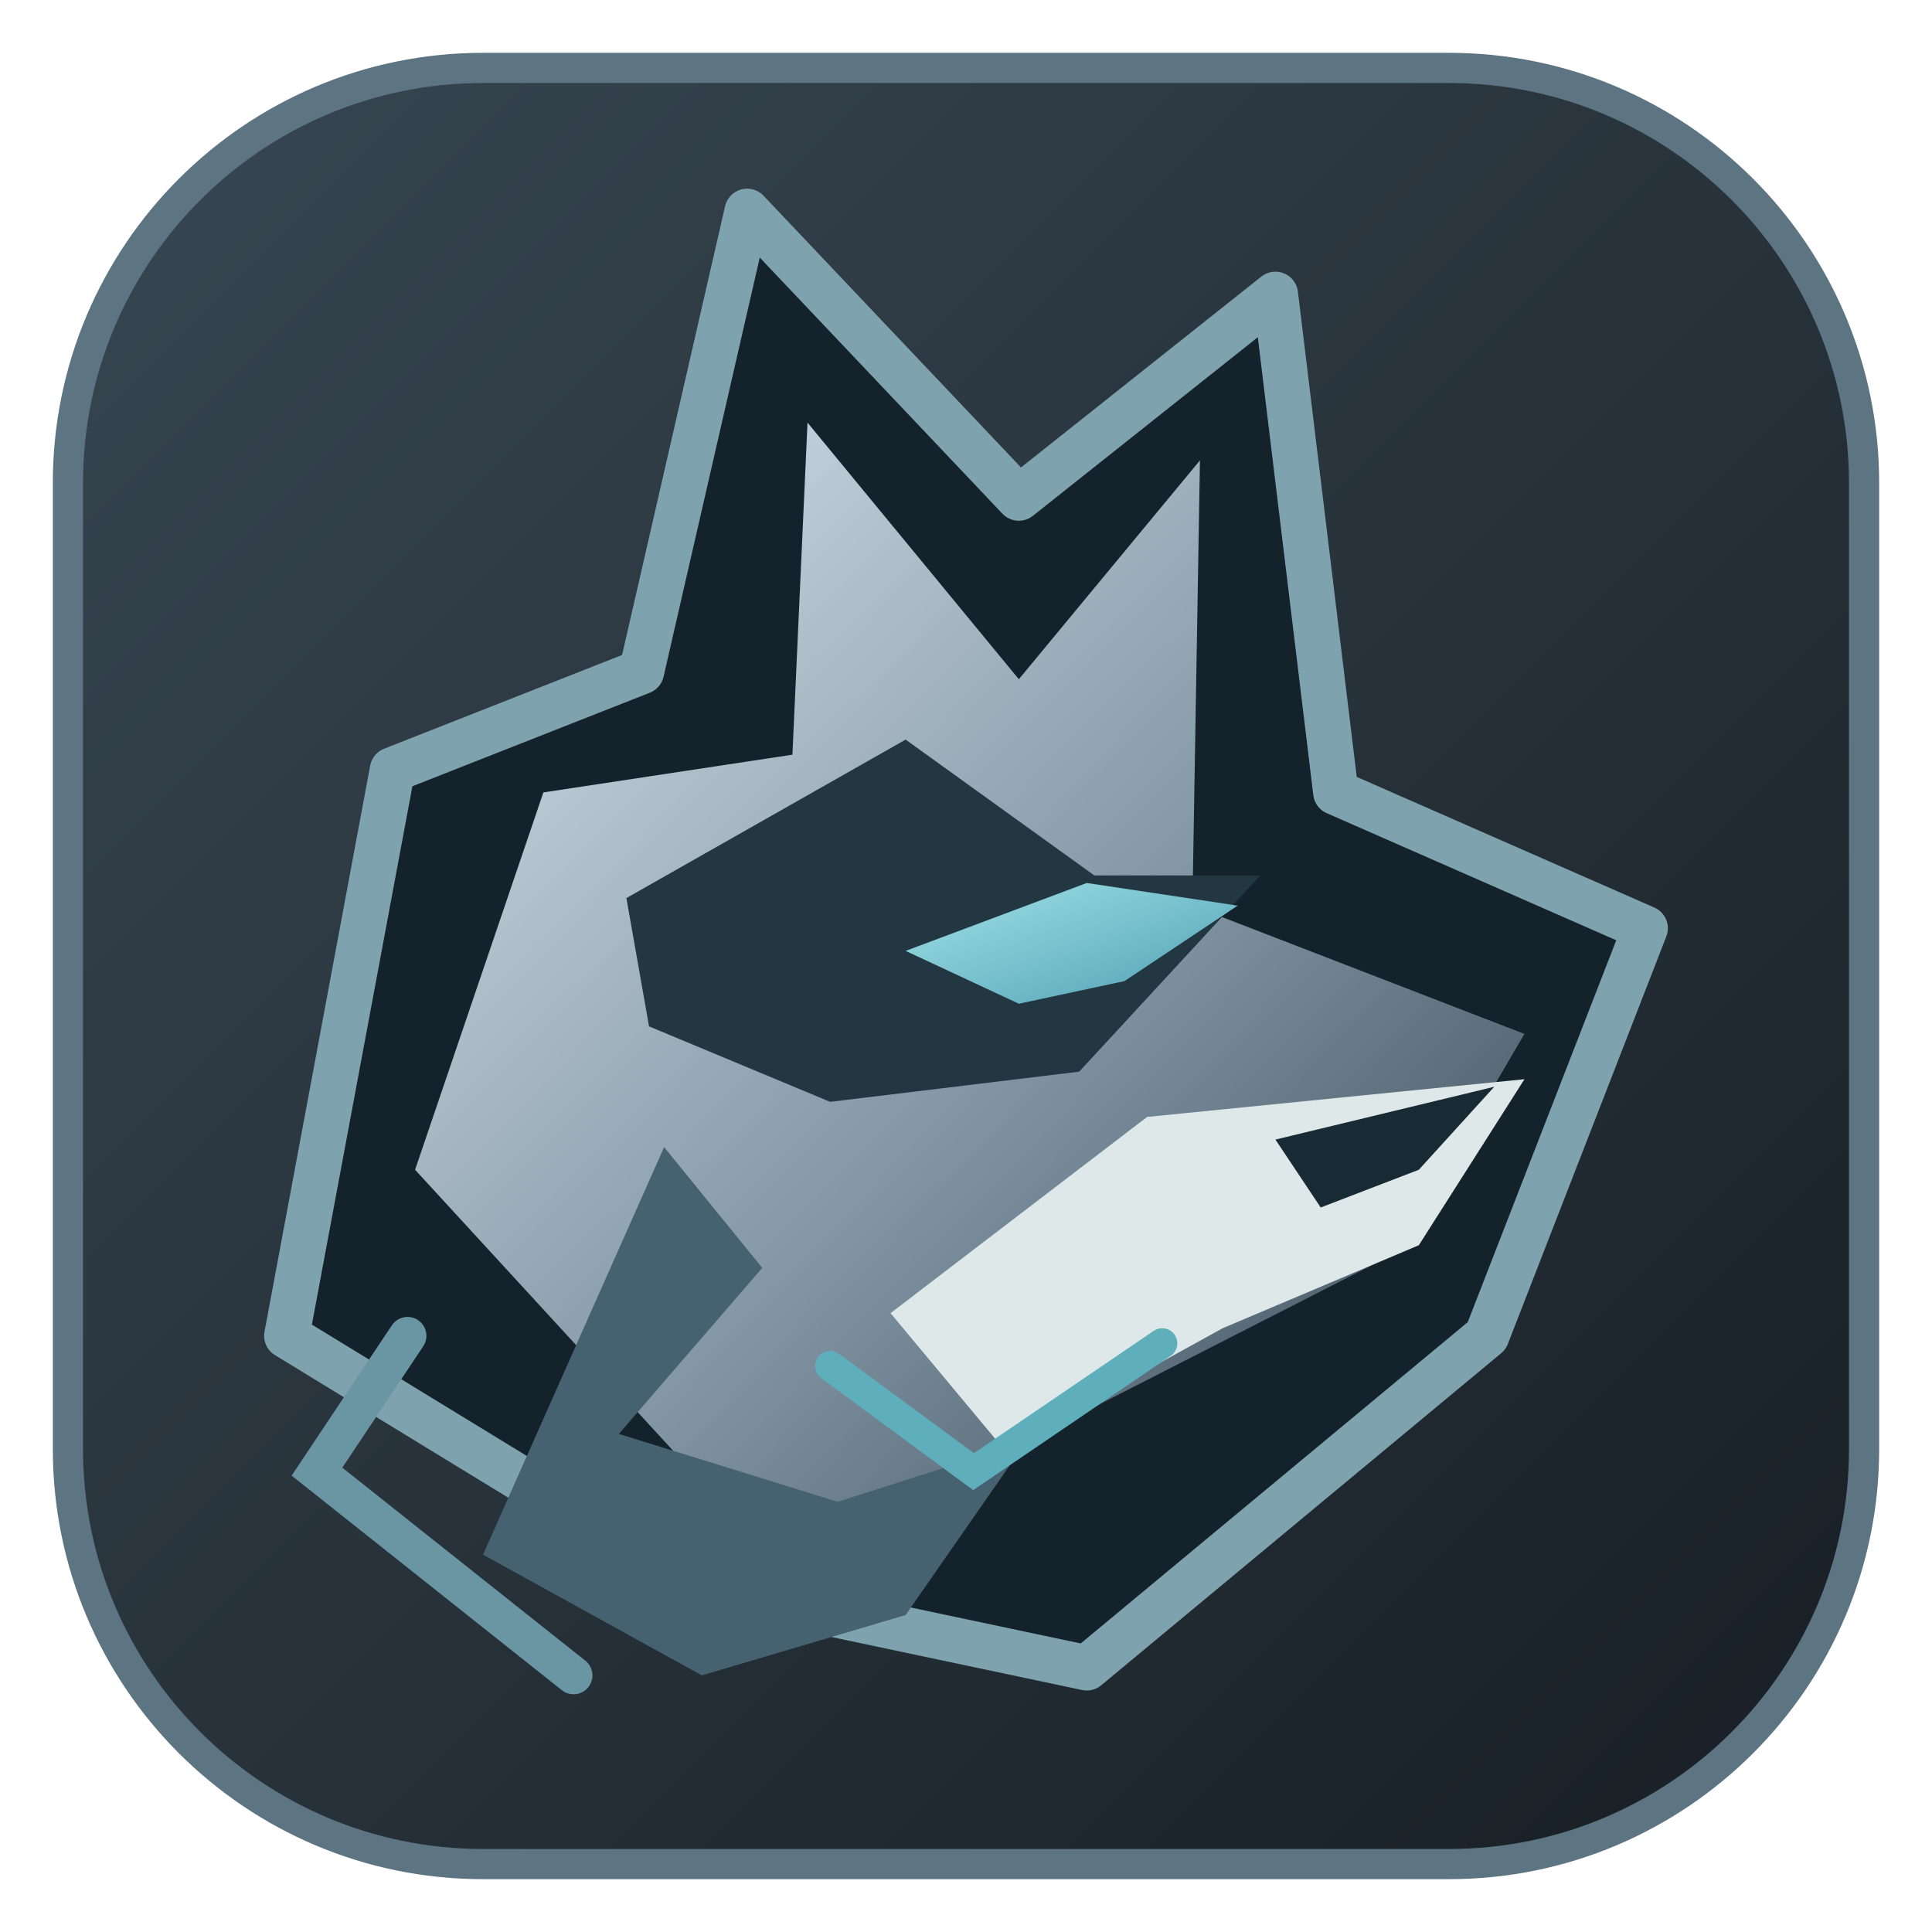
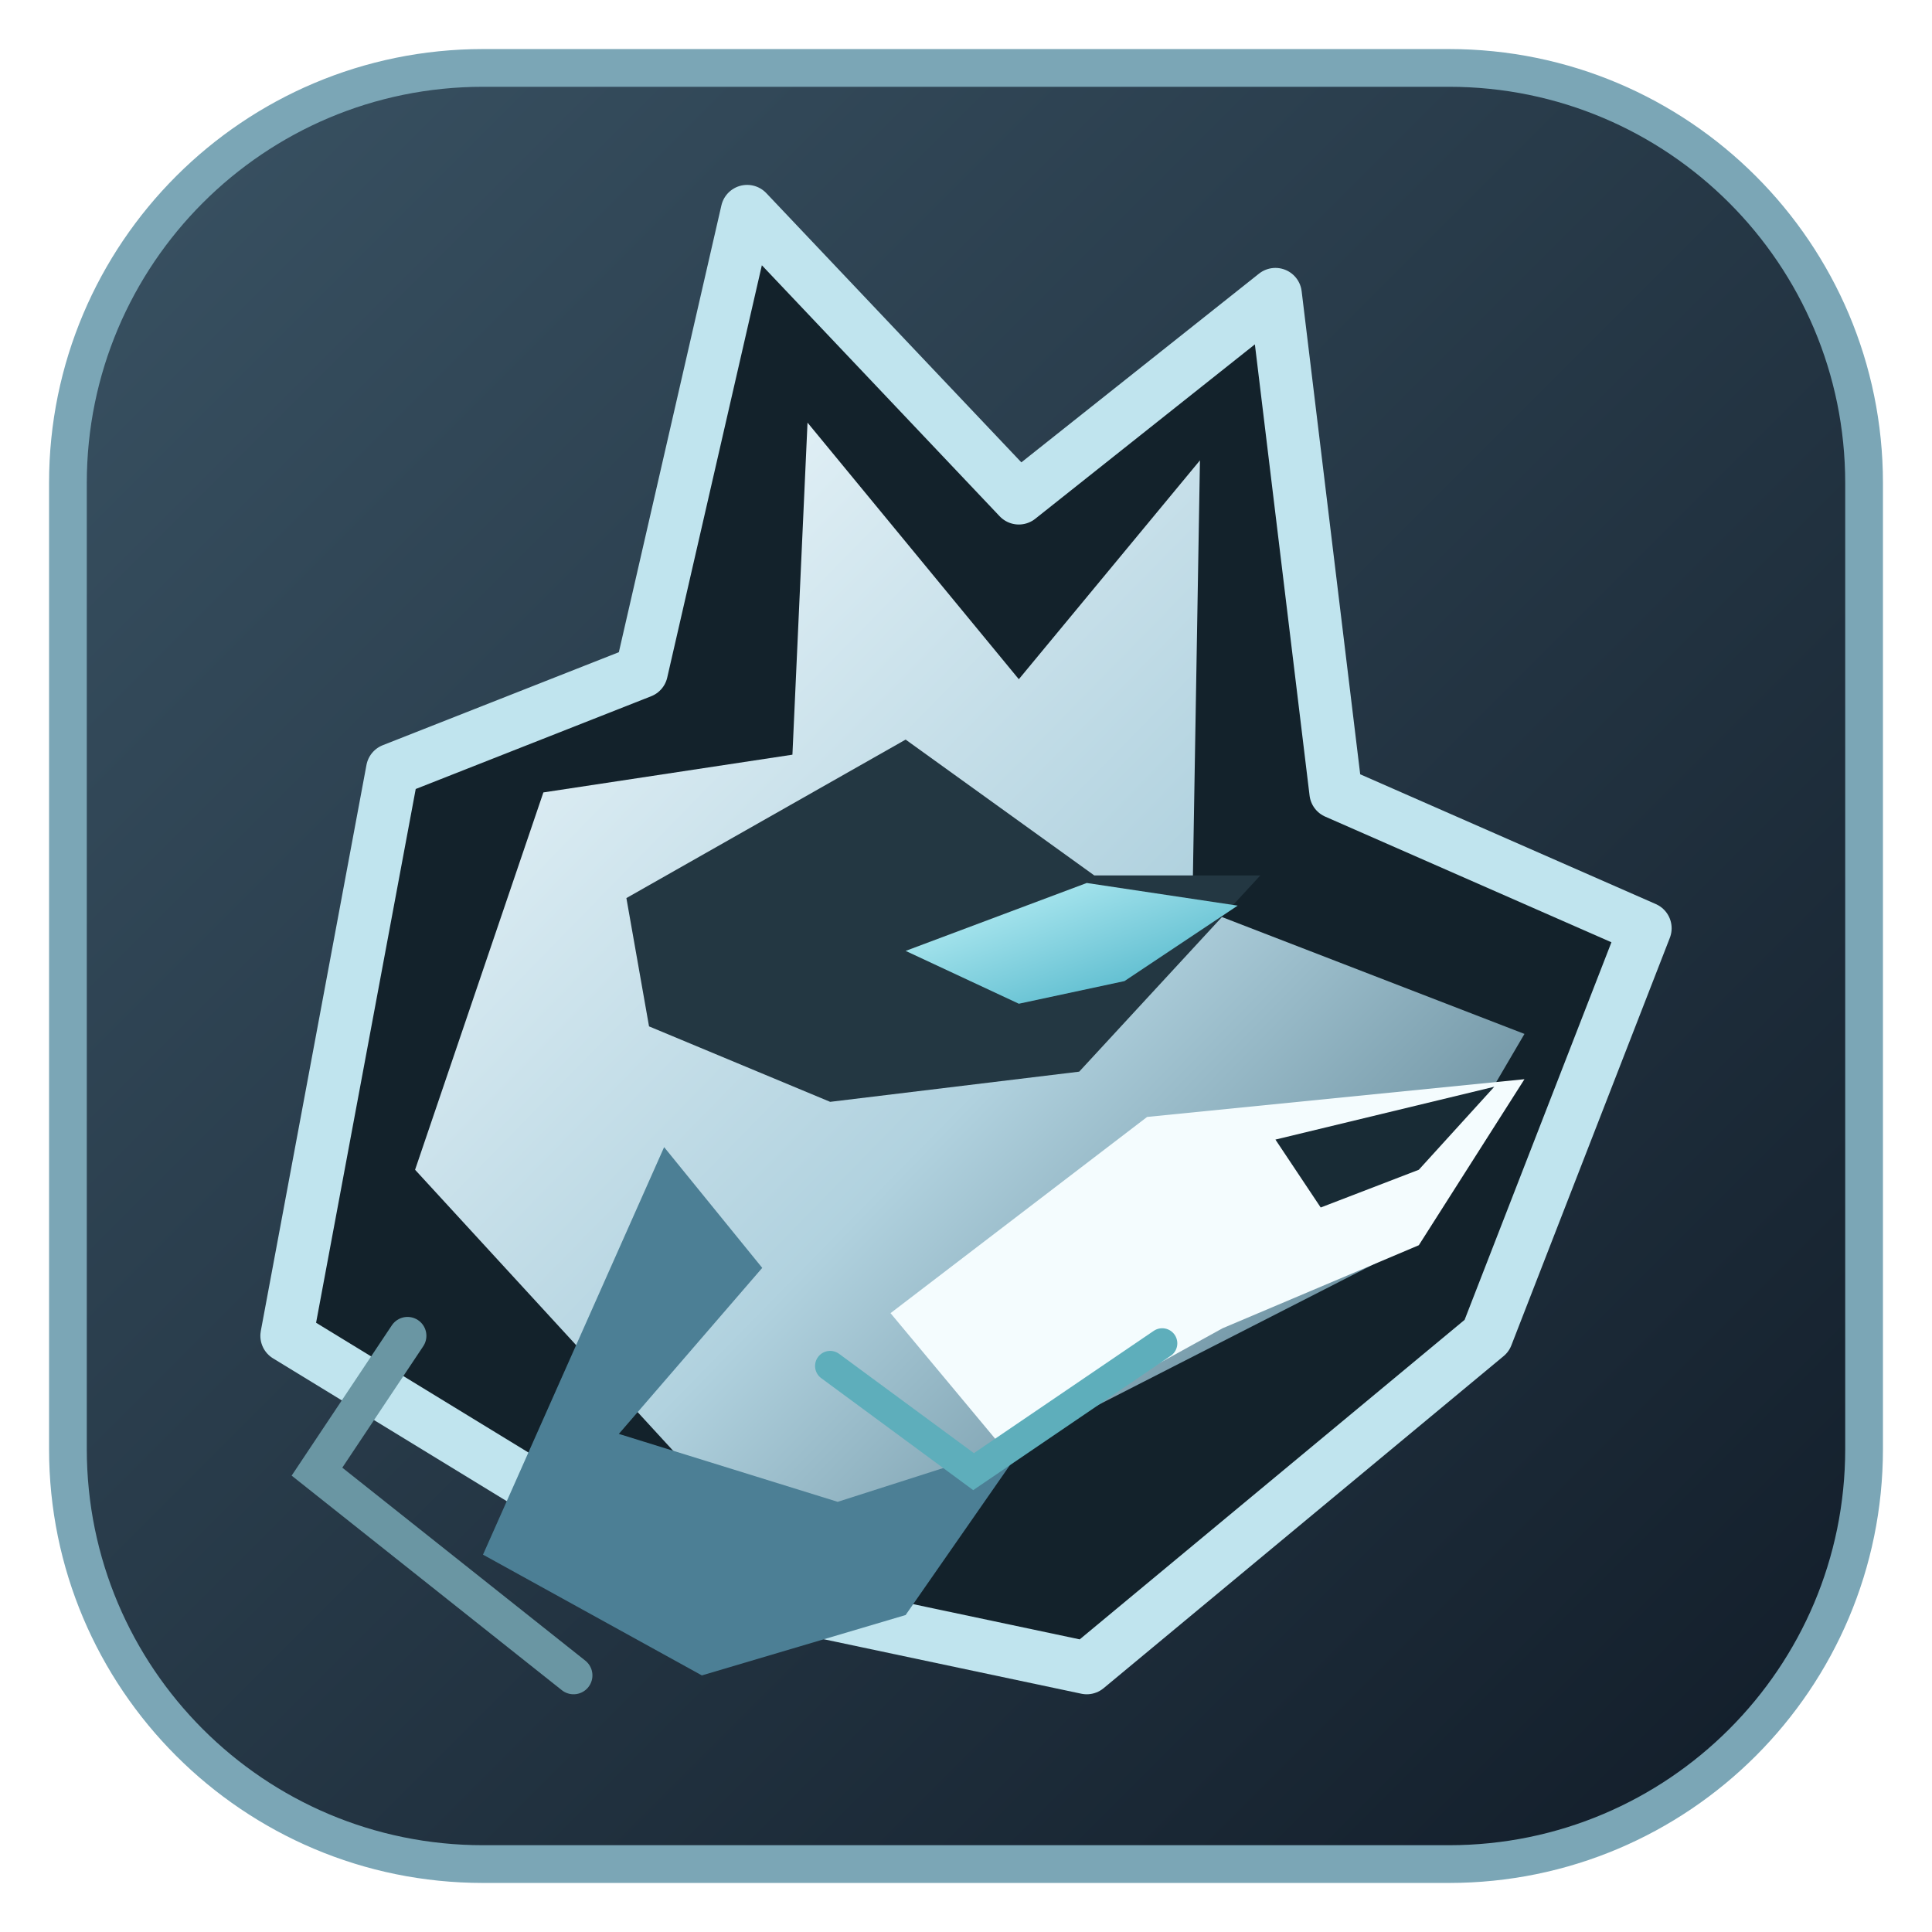
<svg xmlns="http://www.w3.org/2000/svg" viewBox="0 0 256 256" role="img" aria-label="MINEVORA cyberwolf logo">
  <defs>
    <linearGradient id="tile" x1="0" y1="0" x2="1" y2="1">
-       <stop stop-color="#384752" />
-       <stop offset="1" stop-color="#171E24" />
+       <stop stop-color="#3A5364" />
+       <stop offset="1" stop-color="#111C28" />
    </linearGradient>
    <linearGradient id="wolf" x1="0" y1="0" x2="1" y2="1">
-       <stop stop-color="#DCE8EF" />
-       <stop offset=".55" stop-color="#8296A5" />
-       <stop offset="1" stop-color="#33434F" />
+       <stop stop-color="#F5FCFF" />
+       <stop offset=".55" stop-color="#B1D2DF" />
+       <stop offset="1" stop-color="#426879" />
    </linearGradient>
    <linearGradient id="teal" x1="0" y1="0" x2="1" y2="1">
-       <stop stop-color="#A2E3E7" />
-       <stop offset="1" stop-color="#4F9FB4" />
+       <stop stop-color="#C5F5FA" />
+       <stop offset="1" stop-color="#42AEC4" />
    </linearGradient>
  </defs>
-   <rect x="9" y="9" width="238" height="238" rx="55" fill="url(#tile)" stroke="#5D7482" stroke-width="4" />
-   <path d="M38 177 52 102 85 89 99 28 135 66 169 39 177 105 218 123 197 177 144 221 92 210z" fill="#13222B" stroke="#7FA3AE" stroke-width="6" stroke-linejoin="round" />
+   <rect x="9" y="9" width="238" height="238" rx="55" fill="url(#tile)" stroke="#7BA6B6" stroke-width="5" />
+   <path d="M38 177 52 102 85 89 99 28 135 66 169 39 177 105 218 123 197 177 144 221 92 210z" fill="#13222B" stroke="#C0E4EE" stroke-width="7" stroke-linejoin="round" />
  <path d="M55 155 72 105 105 100 107 56 135 90 159 61 158 120 202 137 185 166 138 190 100 204z" fill="url(#wolf)" />
  <path d="M83 119 120 98 145 116 167 116 143 142 110 146 86 136z" fill="#233742" />
  <path d="M120 126 144 117 164 120 149 130 135 133z" fill="url(#teal)" />
-   <path d="M152 148 202 143 188 165 162 176 133 192 118 174z" fill="#DEE8E8" />
+   <path d="M152 148 202 143 188 165 162 176 133 192 118 174z" fill="#F4FCFE" />
  <path d="M169 151 198 144 188 155 175 160z" fill="#182B35" />
-   <path d="M88 152 101 168 82 190 111 199 136 191 120 214 93 222 64 206z" fill="#466170" />
+   <path d="M88 152 101 168 82 190 111 199 136 191 120 214 93 222 64 206z" fill="#4C7F95" />
  <path d="M110 181 129 195 154 178" fill="none" stroke="#5EAEBB" stroke-width="4" stroke-linecap="round" />
  <path d="M54 177 42 195 76 222" fill="none" stroke="#6A96A3" stroke-width="5" stroke-linecap="round" />
</svg>
